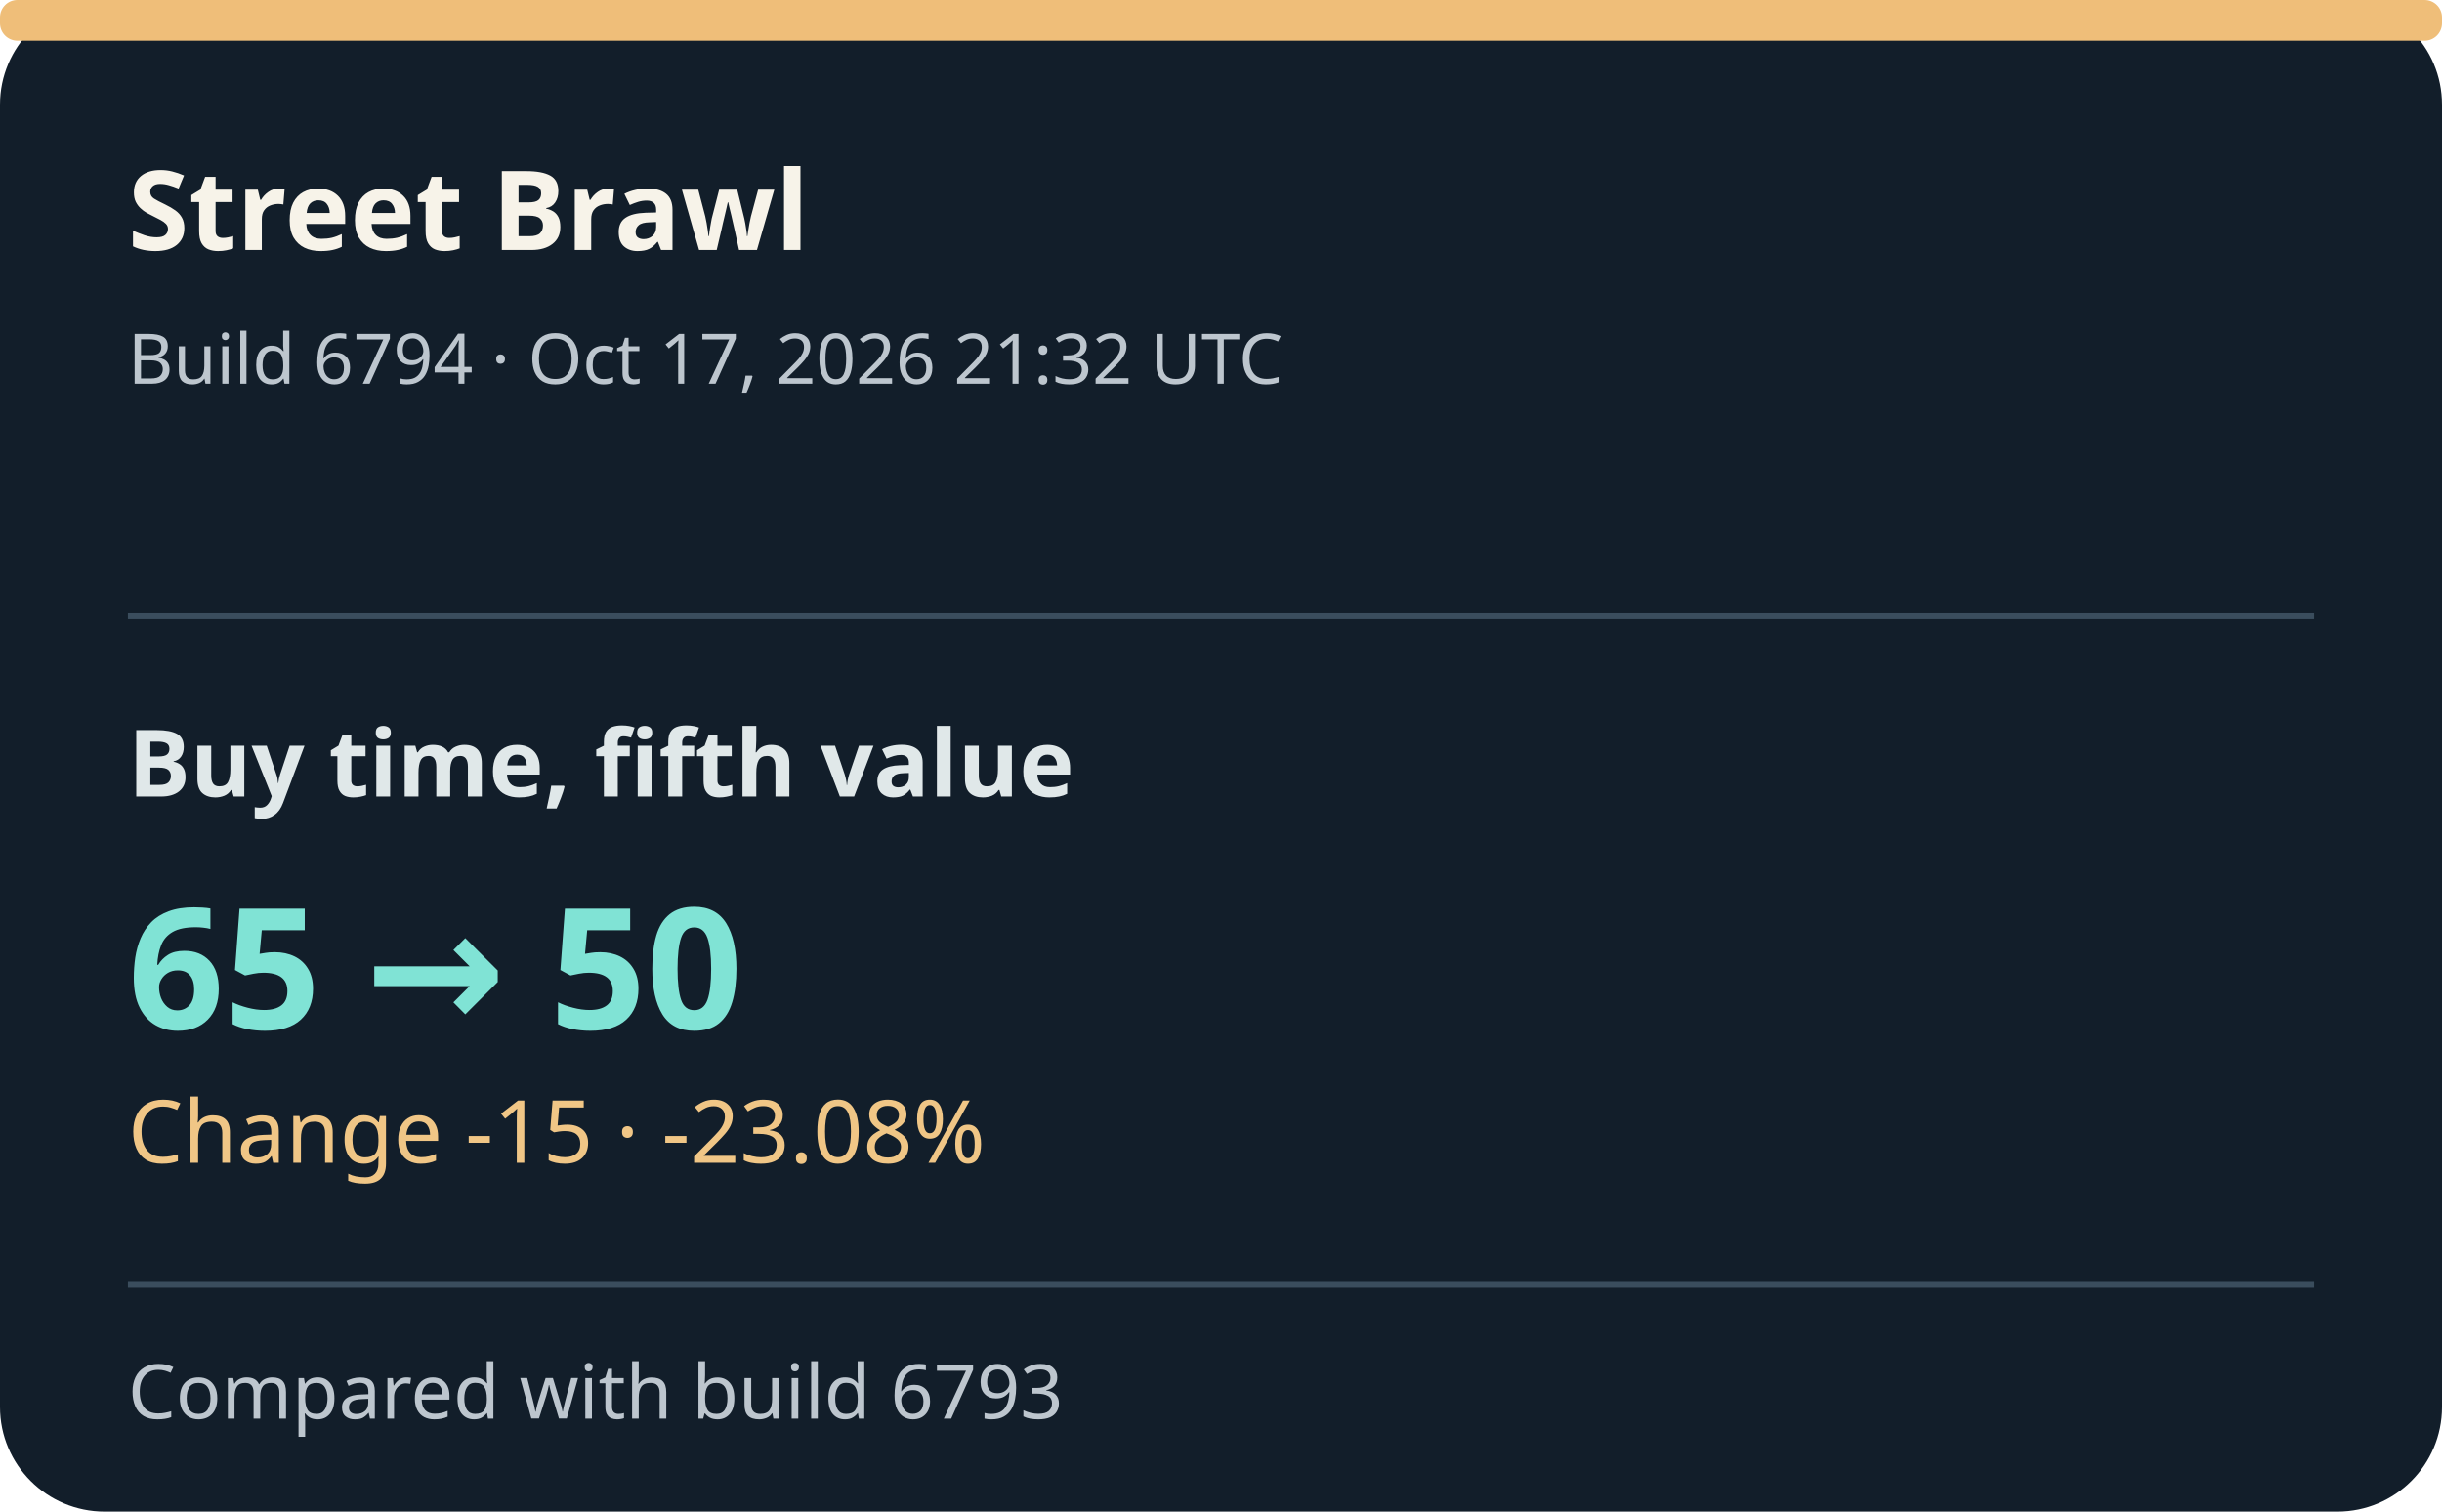
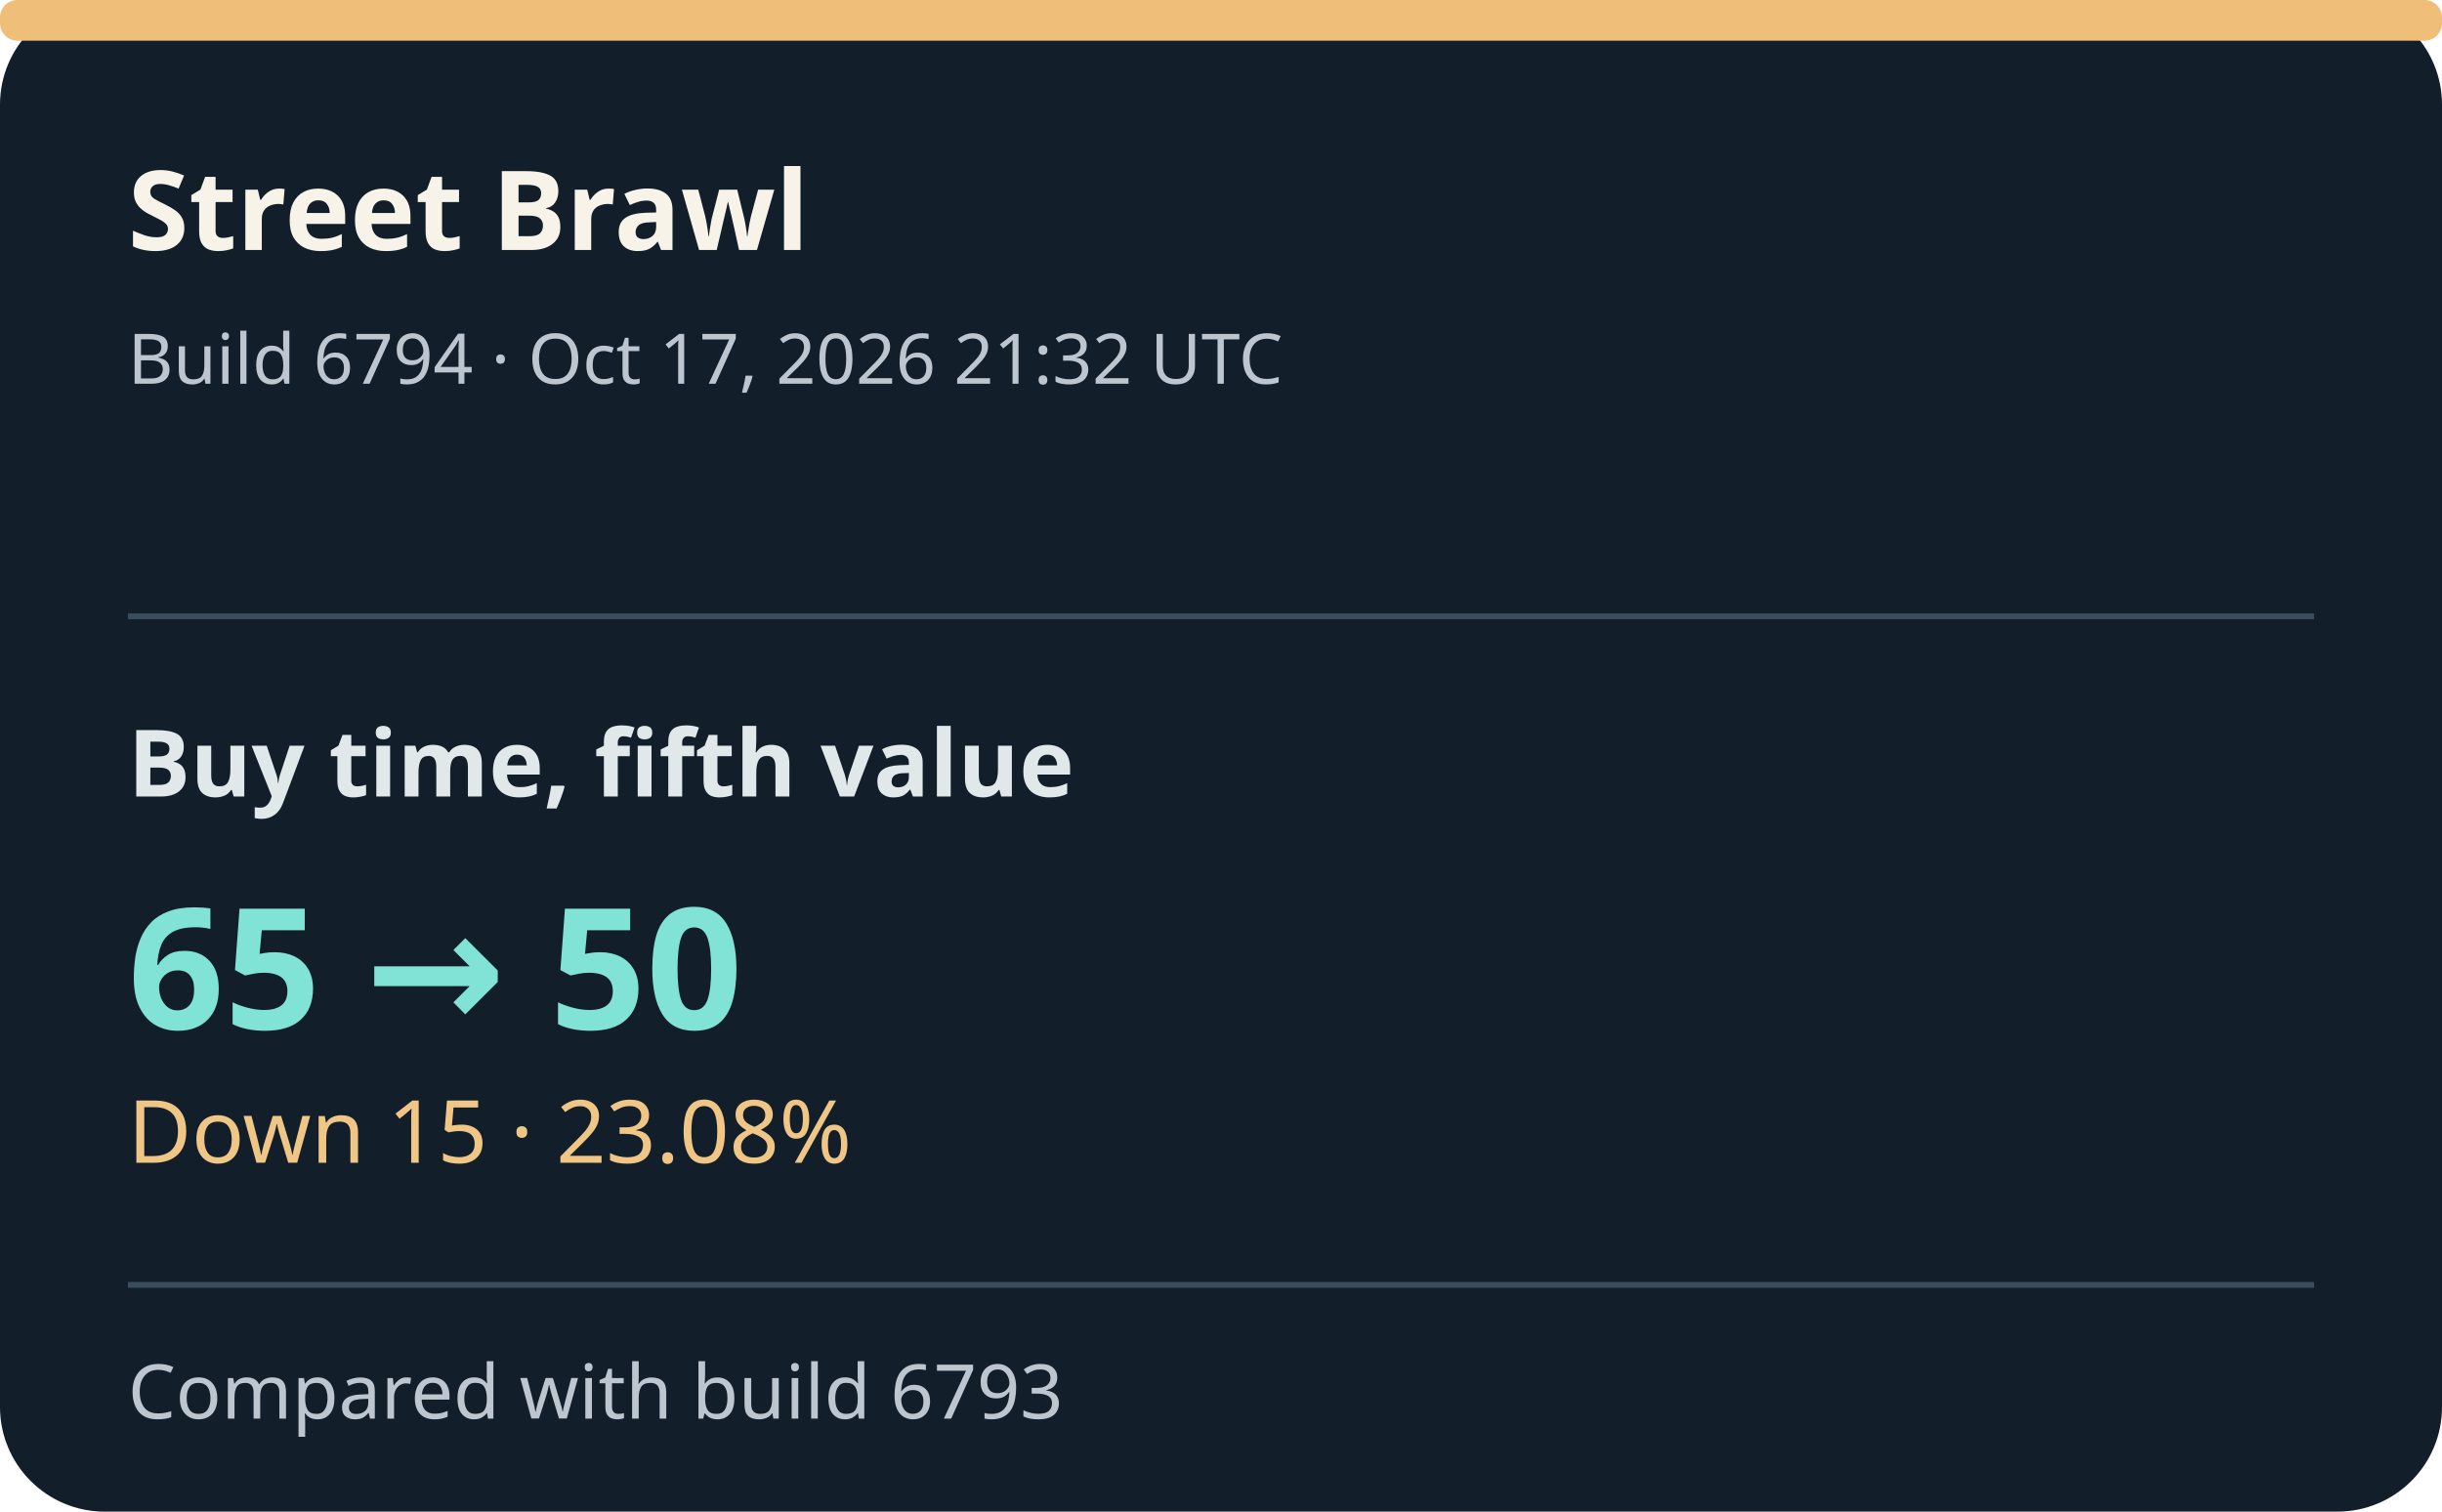
<svg xmlns="http://www.w3.org/2000/svg" width="420" height="260" viewBox="0 0 420 260" role="img" aria-label="Build 6794, Street Brawl, Buy time, fifth value: before 65; now 50.">
  <style>text{font-family:system-ui,sans-serif}.title{font-size:19px;font-weight:700;fill:#f7f3e9}.meta{font-size:12px;fill:#bdc6ce}.field{font-size:16px;font-weight:600;fill:#e0e8e9}.value{font-size:29px;font-weight:750;fill:#80e3d5}.detail{font-size:15px;fill:#f0c686}.foot{font-size:13px;fill:#bdc6ce}</style>
  <rect width="420" height="260" rx="18" fill="#121e2a" />
  <rect x="0" y="0" width="420" height="7" rx="3" fill="#efbe79" />
  <text x="22" y="43" class="title">Street Brawl</text>
  <text x="22" y="66" class="meta">Build 6794 · Oct 17, 2026 21:32 UTC</text>
  <line x1="22" x2="398" y1="106" y2="106" stroke="#3a4d5d" />
  <text x="22" y="137" class="field">Buy time, fifth value</text>
  <text x="22" y="177" class="value">65 → 50</text>
-   <text x="22" y="200" class="detail">Change -15 · -23.08%</text>
+   <text x="22" y="200" class="detail">Down 15 · 23.08%</text>
  <line x1="22" x2="398" y1="221" y2="221" stroke="#3a4d5d" />
  <text x="22" y="244" class="foot">Compared with build 6793</text>
</svg>
